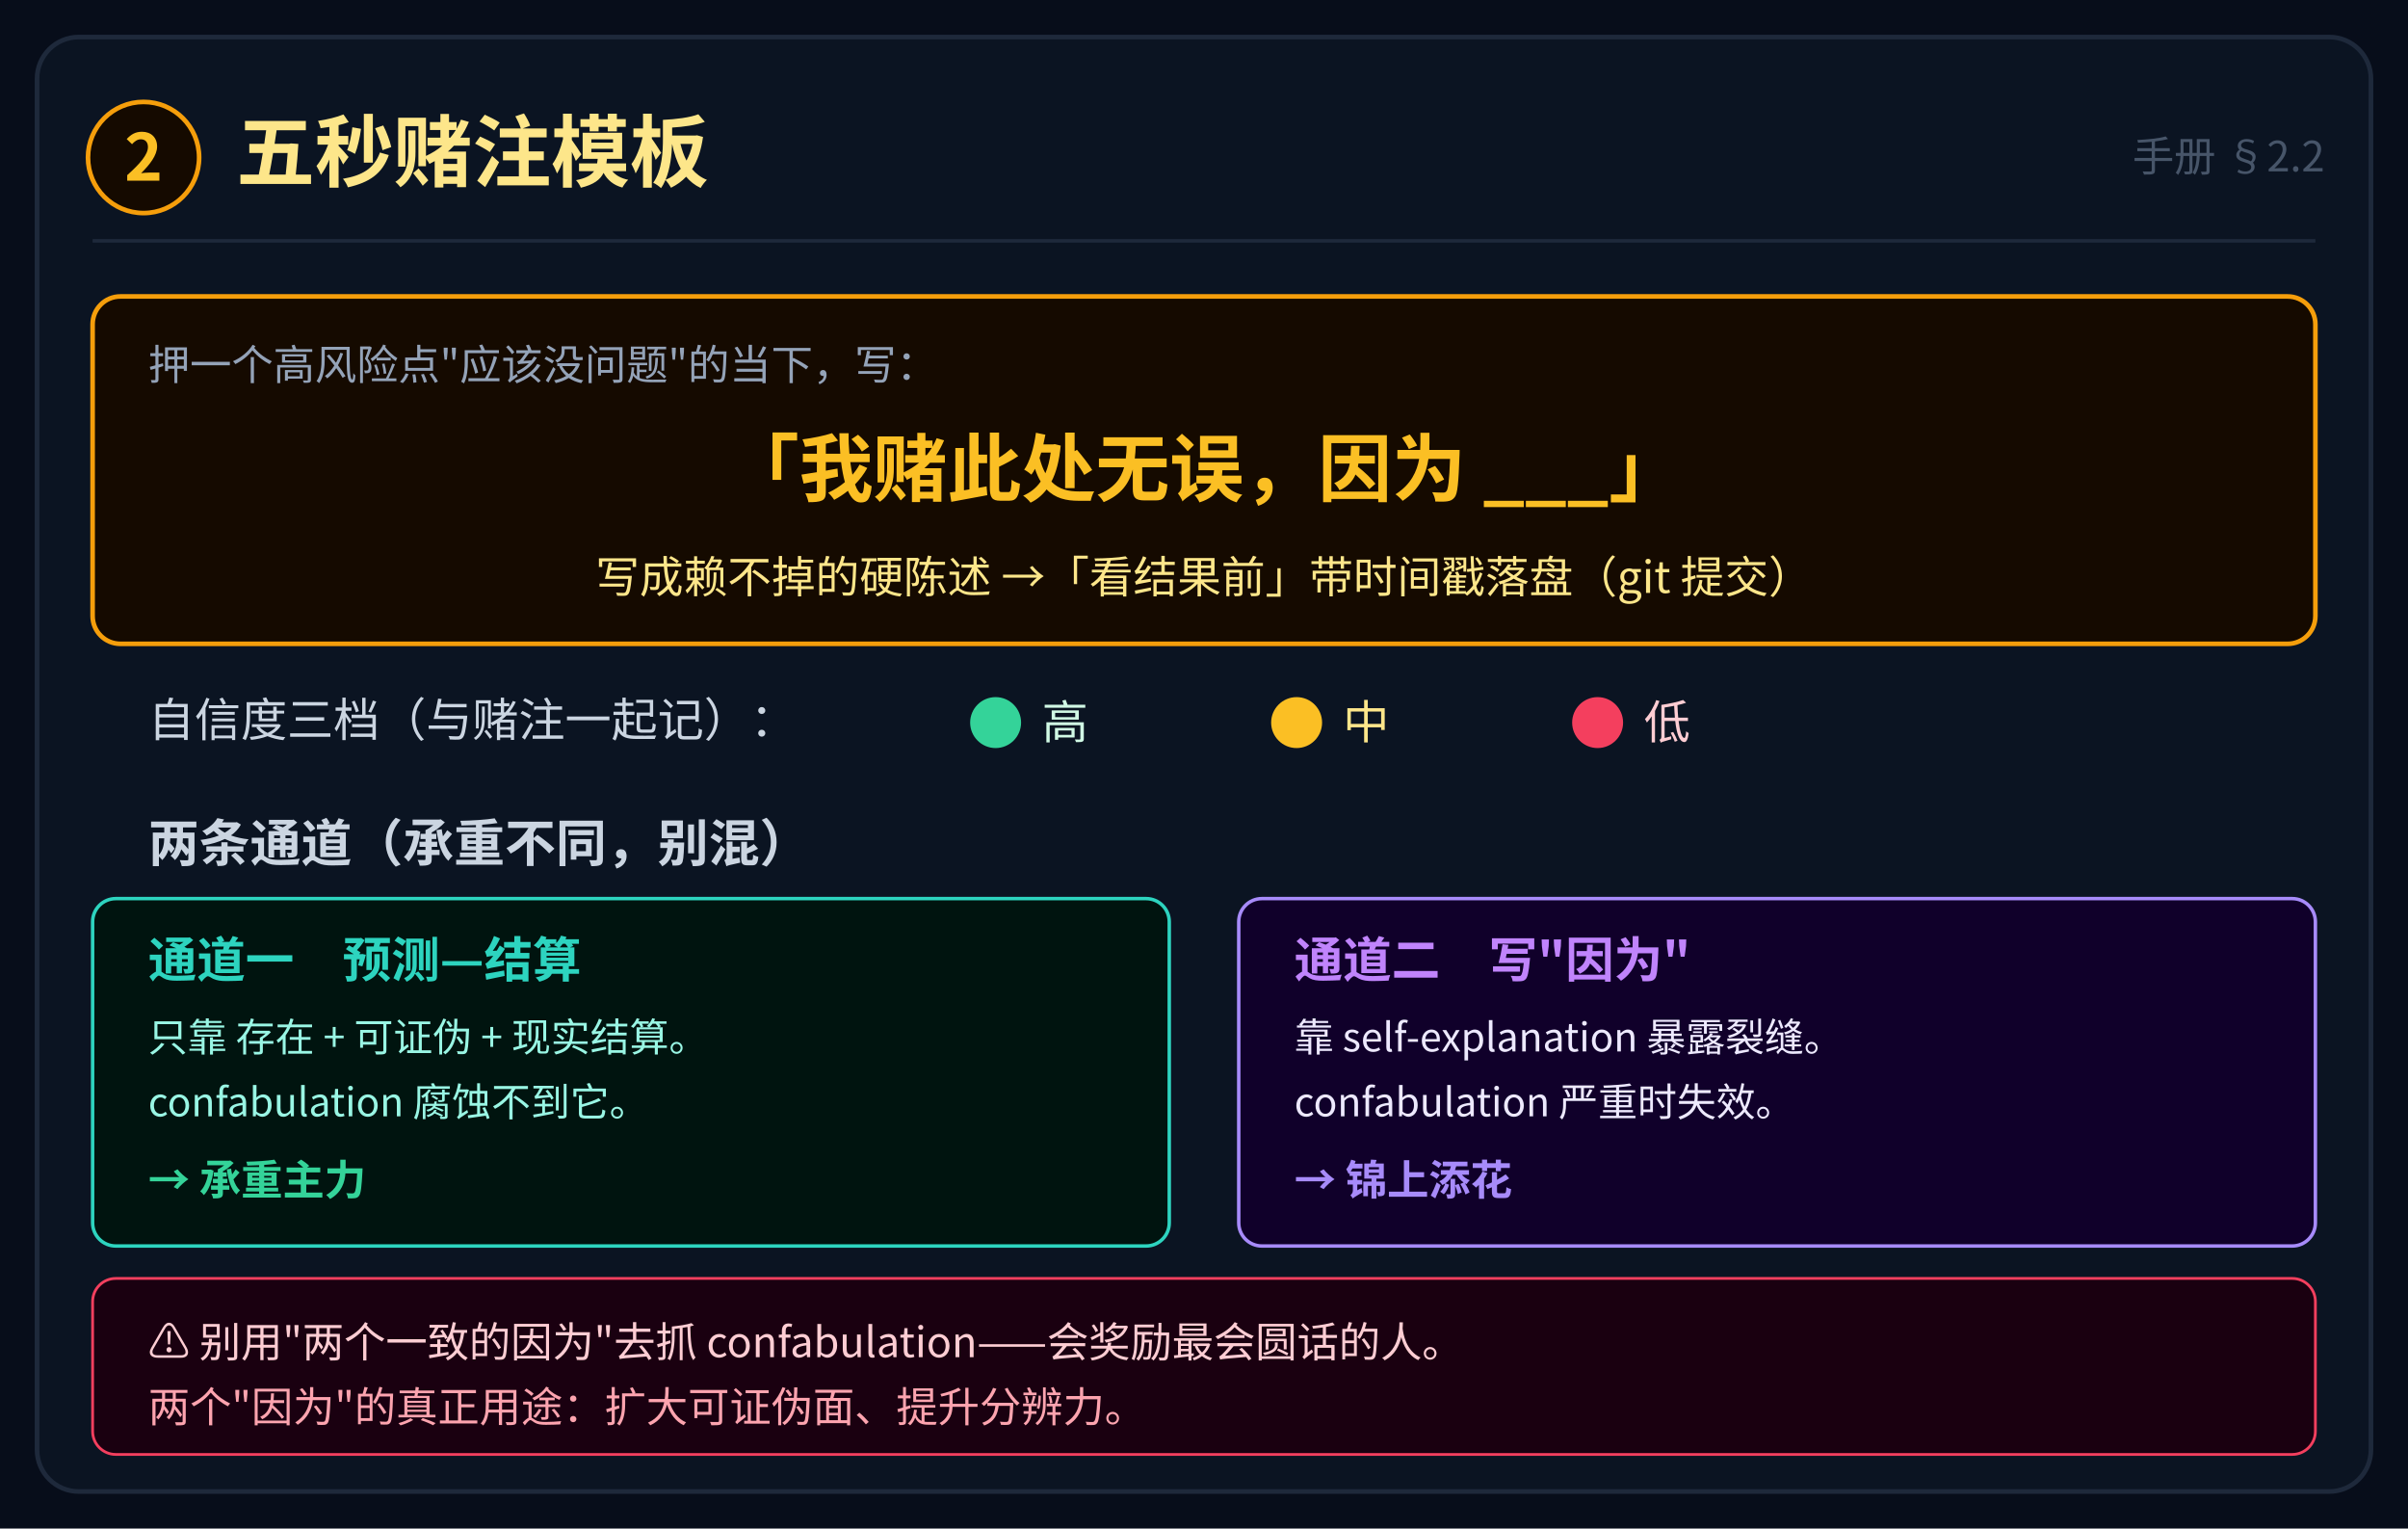
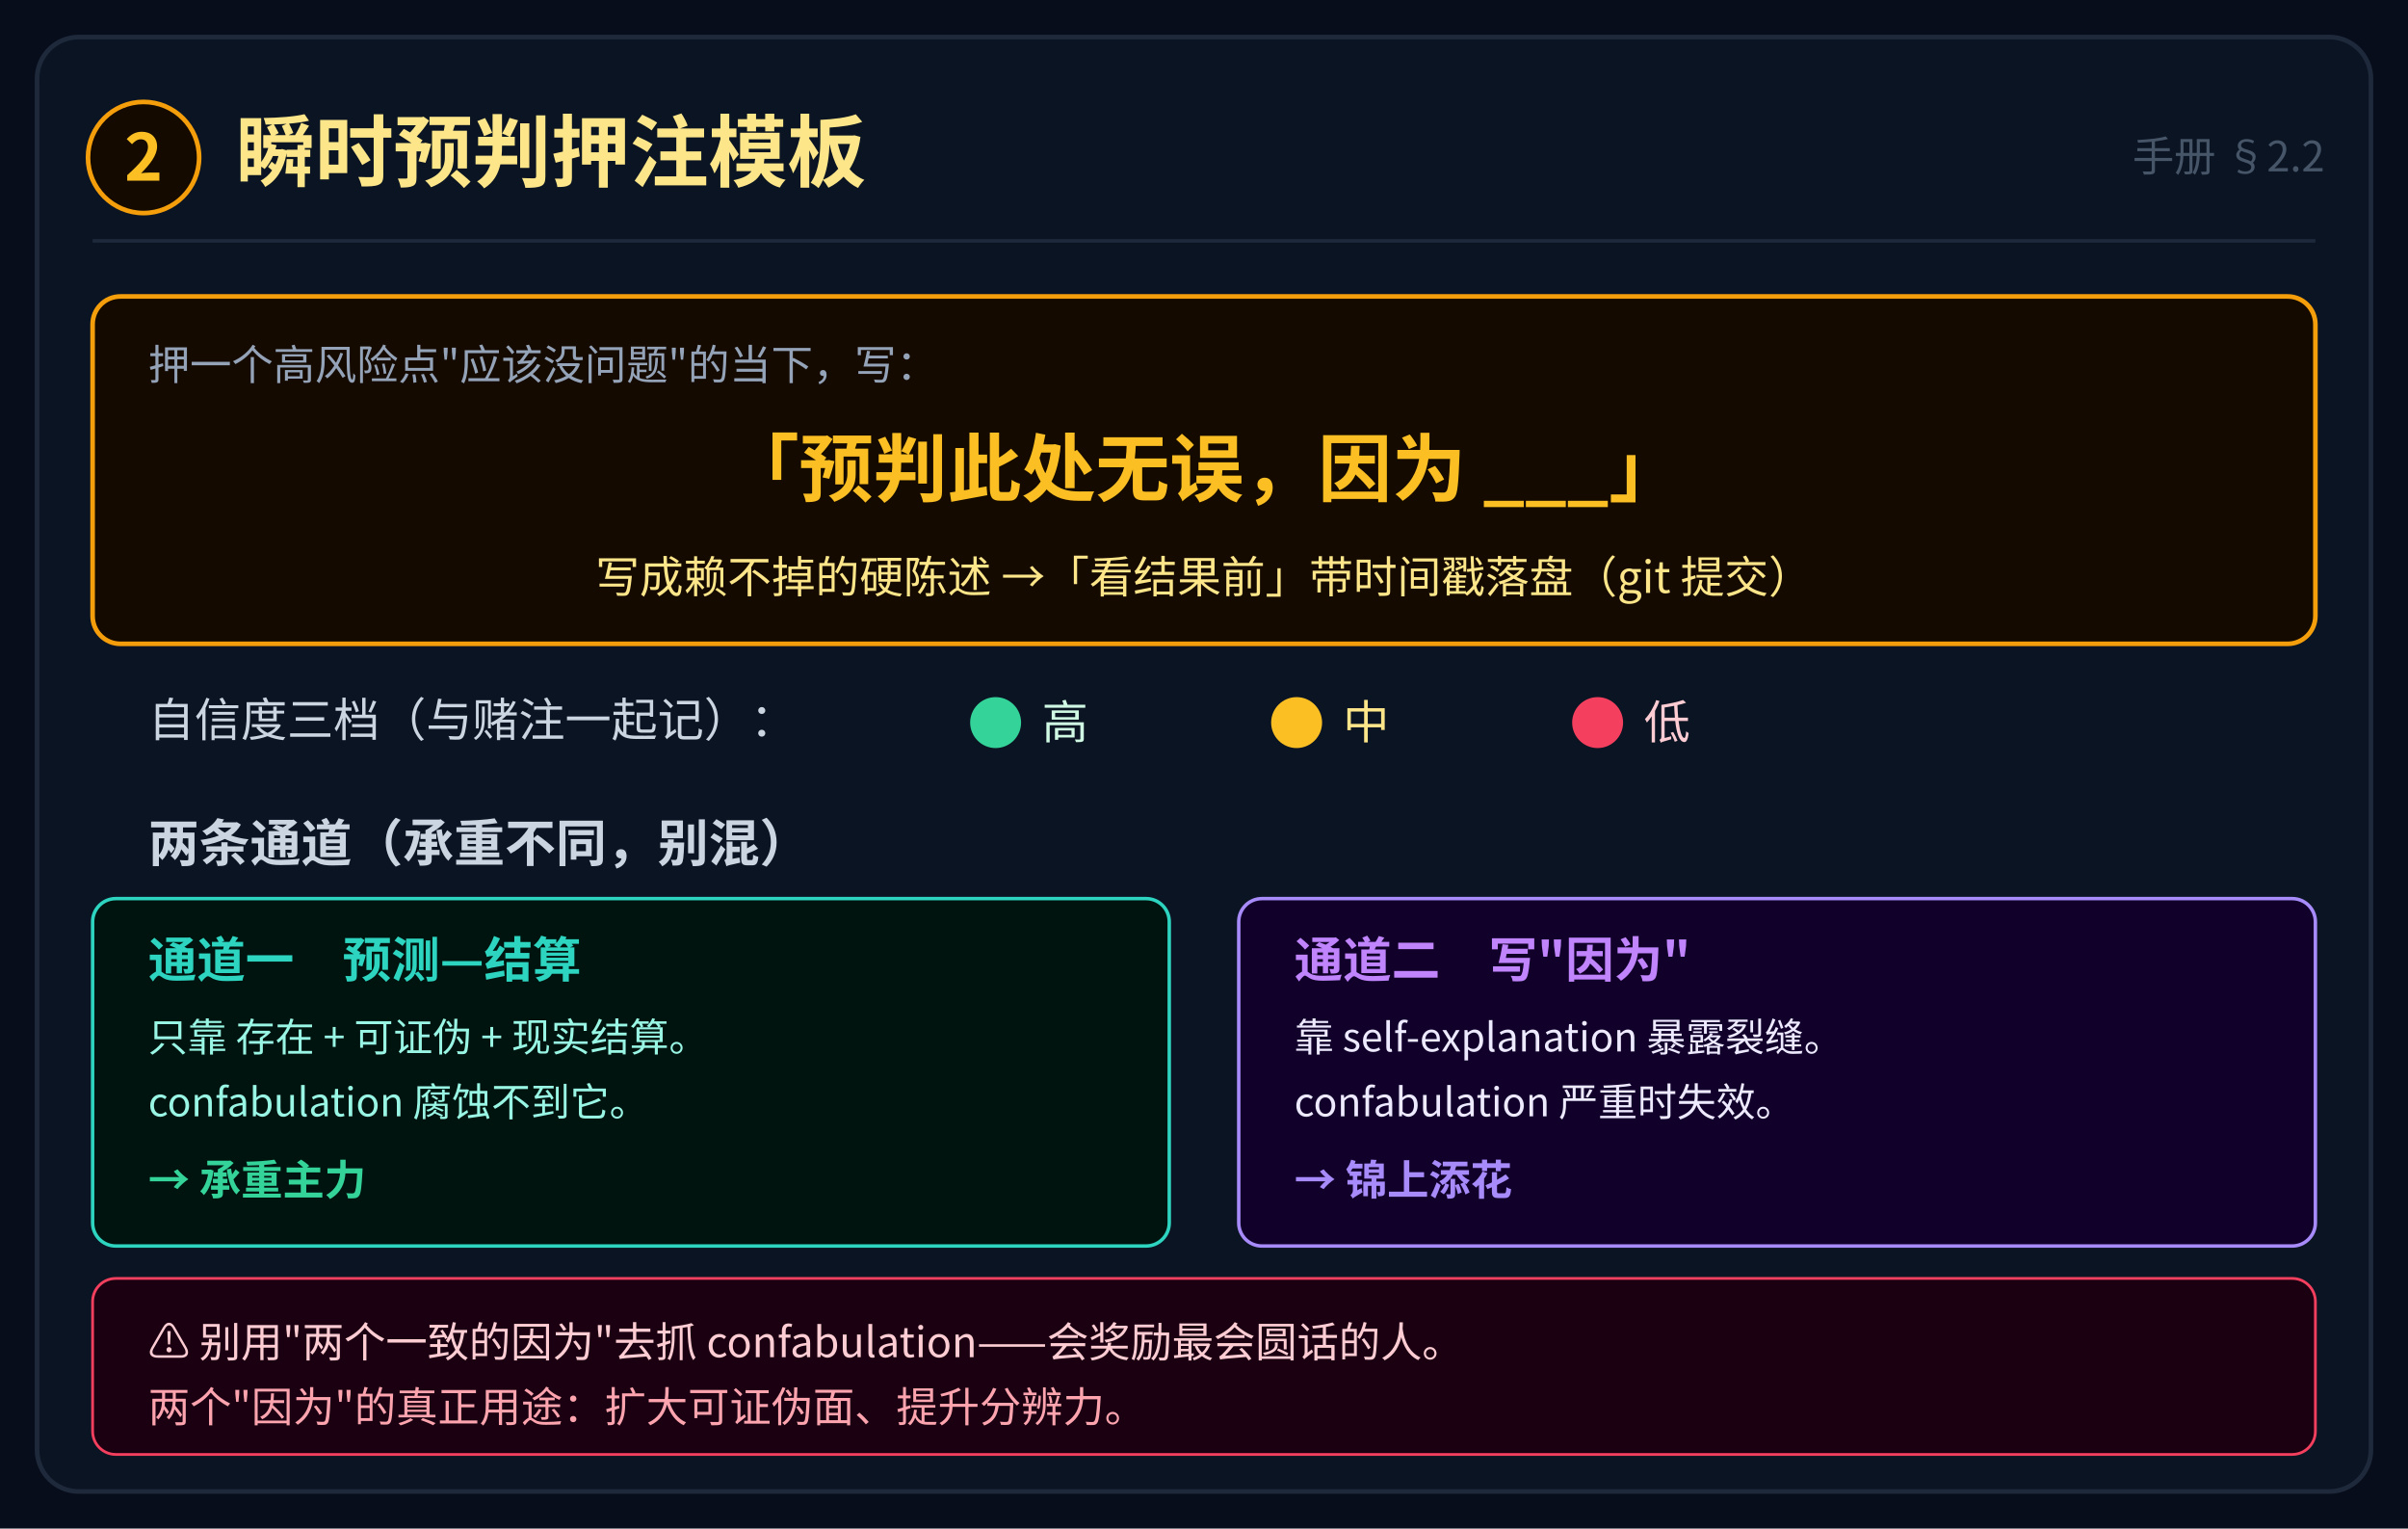
<svg xmlns="http://www.w3.org/2000/svg" viewBox="0 0 1040 660" font-family="'PingFang SC','Microsoft YaHei','Noto Sans CJK SC','Droid Sans Fallback',sans-serif">
  <rect width="1040" height="660" fill="#070d1a" />
  <rect x="16" y="16" width="1008" height="628" rx="18" fill="#0b1422" stroke="#1e293b" stroke-width="2" />
  <circle cx="62" cy="68" r="24" fill="#150a00" stroke="#f59e0b" stroke-width="2" />
  <text x="62" y="78" font-size="28" fill="#fbbf24" text-anchor="middle" font-weight="bold">2</text>
-   <text x="102" y="78" font-size="34" fill="#fde68a" font-weight="bold">五秒赌注模板</text>
+   <text x="102" y="78" font-size="34" fill="#fde68a" font-weight="bold">瞬时预判押注模板</text>
  <text x="1004" y="74" font-size="18" fill="#475569" text-anchor="end">手册 §2.2</text>
  <line x1="40" y1="104" x2="1000" y2="104" stroke="#1e293b" stroke-width="1.5" />
  <rect x="40" y="128" width="960" height="150" rx="12" fill="#150a00" stroke="#f59e0b" stroke-width="2" />
  <text x="64" y="164" font-size="18" fill="#94a3b8">押一个高风险点"应该没问题"的当下，写：</text>
-   <text x="520" y="214" font-size="32" fill="#fbbf24" text-anchor="middle" font-weight="bold">「我赌此处无误，因为 ___」</text>
+   <text x="520" y="214" font-size="32" fill="#fbbf24" text-anchor="middle" font-weight="bold">「预判此处无误，因为 ___」</text>
  <text x="520" y="256" font-size="19" fill="#fde68a" text-anchor="middle">写成赖不掉的硬陈述 →「看结果前」带时间戳落盘（git 提交）</text>
  <text x="64" y="318" font-size="20" fill="#cbd5e1">自信度三档（与赌注一起记）：</text>
  <circle cx="430" cy="312" r="11" fill="#34d399" />
  <text x="450" y="319" font-size="20" fill="#d1fae5">高</text>
  <circle cx="560" cy="312" r="11" fill="#fbbf24" />
  <text x="580" y="319" font-size="20" fill="#fde68a">中</text>
  <circle cx="690" cy="312" r="11" fill="#f43f5e" />
  <text x="710" y="319" font-size="20" fill="#fecdd3">低</text>
  <text x="64" y="372" font-size="22" fill="#cbd5e1" font-weight="bold">两条通道（承重不同，别混）</text>
  <rect x="40" y="388" width="465" height="150" rx="10" fill="#00140f" stroke="#2dd4bf" stroke-width="1.5" />
  <text x="64" y="422" font-size="21" fill="#2dd4bf" font-weight="bold">通道一　预测—结算</text>
  <text x="64" y="454" font-size="17" fill="#99f6e4">只靠 存在 + 可证伪 + 现实结算。</text>
  <text x="64" y="482" font-size="17" fill="#99f6e4">confabulation 腐蚀不到它。</text>
  <text x="64" y="516" font-size="18" fill="#34d399" font-weight="bold">→ 承重主力</text>
  <rect x="535" y="388" width="465" height="150" rx="10" fill="#10002a" stroke="#a78bfa" stroke-width="1.5" />
  <text x="559" y="422" font-size="21" fill="#c084fc" font-weight="bold">通道二　写"因为"</text>
  <text x="559" y="454" font-size="17" fill="#ede9fe">靠 self-explanation 暴露裂缝。</text>
  <text x="559" y="482" font-size="17" fill="#ede9fe">confabulation 严重时失效。</text>
  <text x="559" y="516" font-size="18" fill="#a78bfa" font-weight="bold">→ 锦上添花</text>
  <rect x="40" y="552" width="960" height="76" rx="10" fill="#1a0010" stroke="#f43f5e" stroke-width="1.2" />
  <text x="64" y="586" font-size="18" fill="#fecdd3">⚠ 别用"两个一致的因为"去抓 confabulation——会奖励最会圆话的人。</text>
  <text x="64" y="614" font-size="18" fill="#fda4af">　两个"因为"的真正用途：扩大可证伪面、提升分辨力。</text>
</svg>
